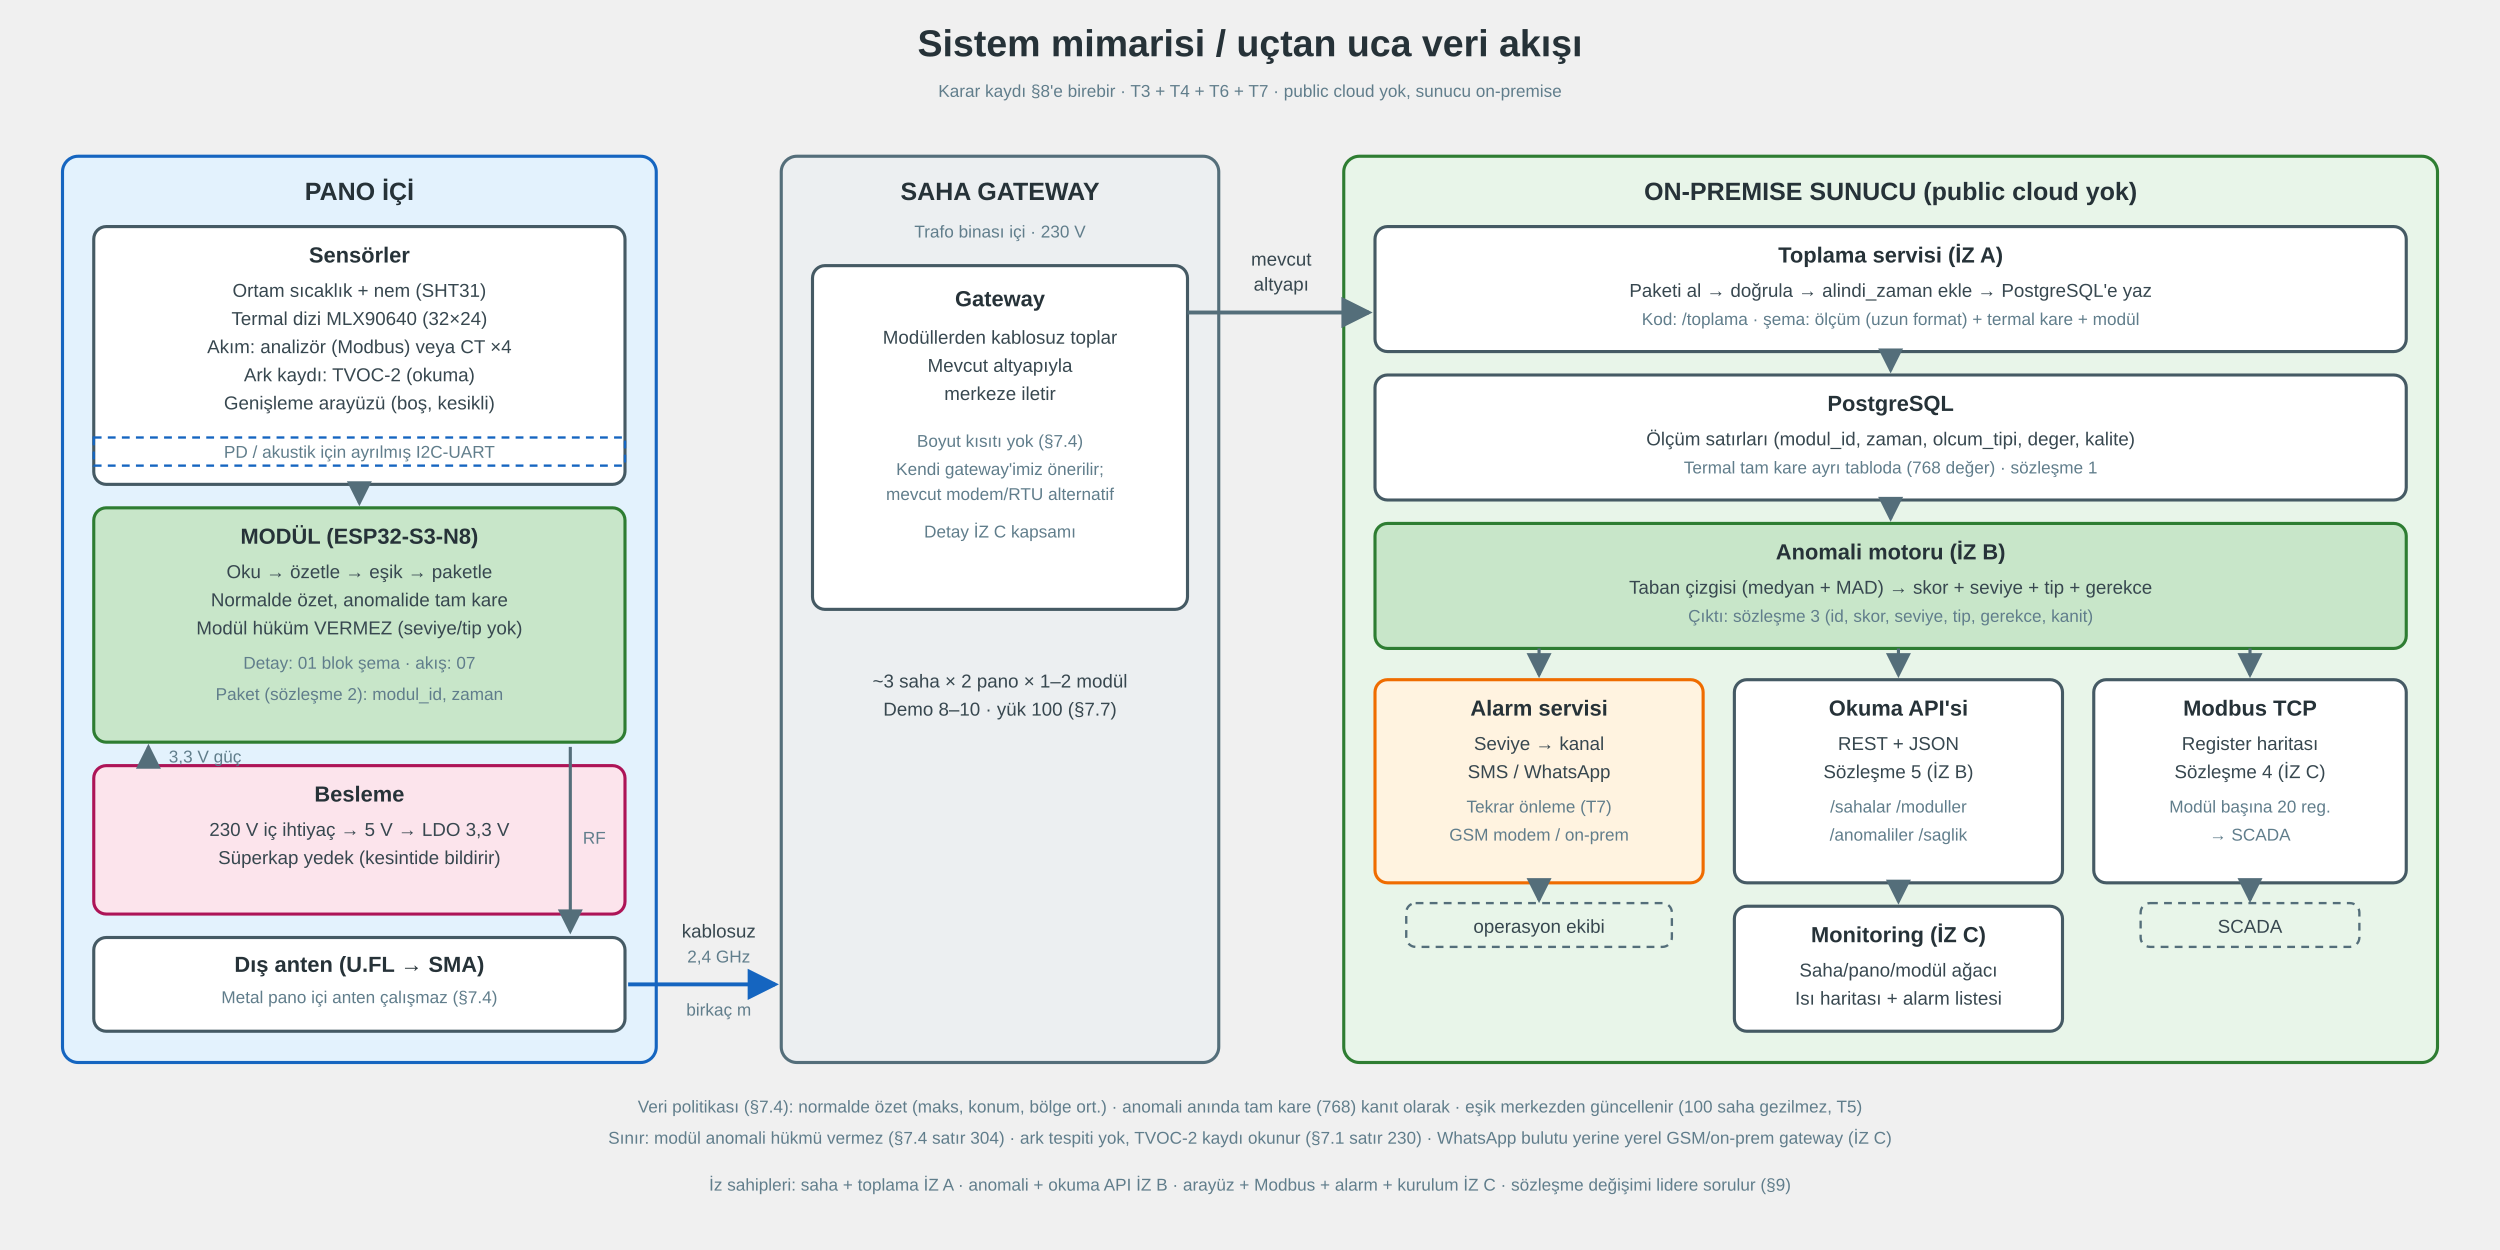
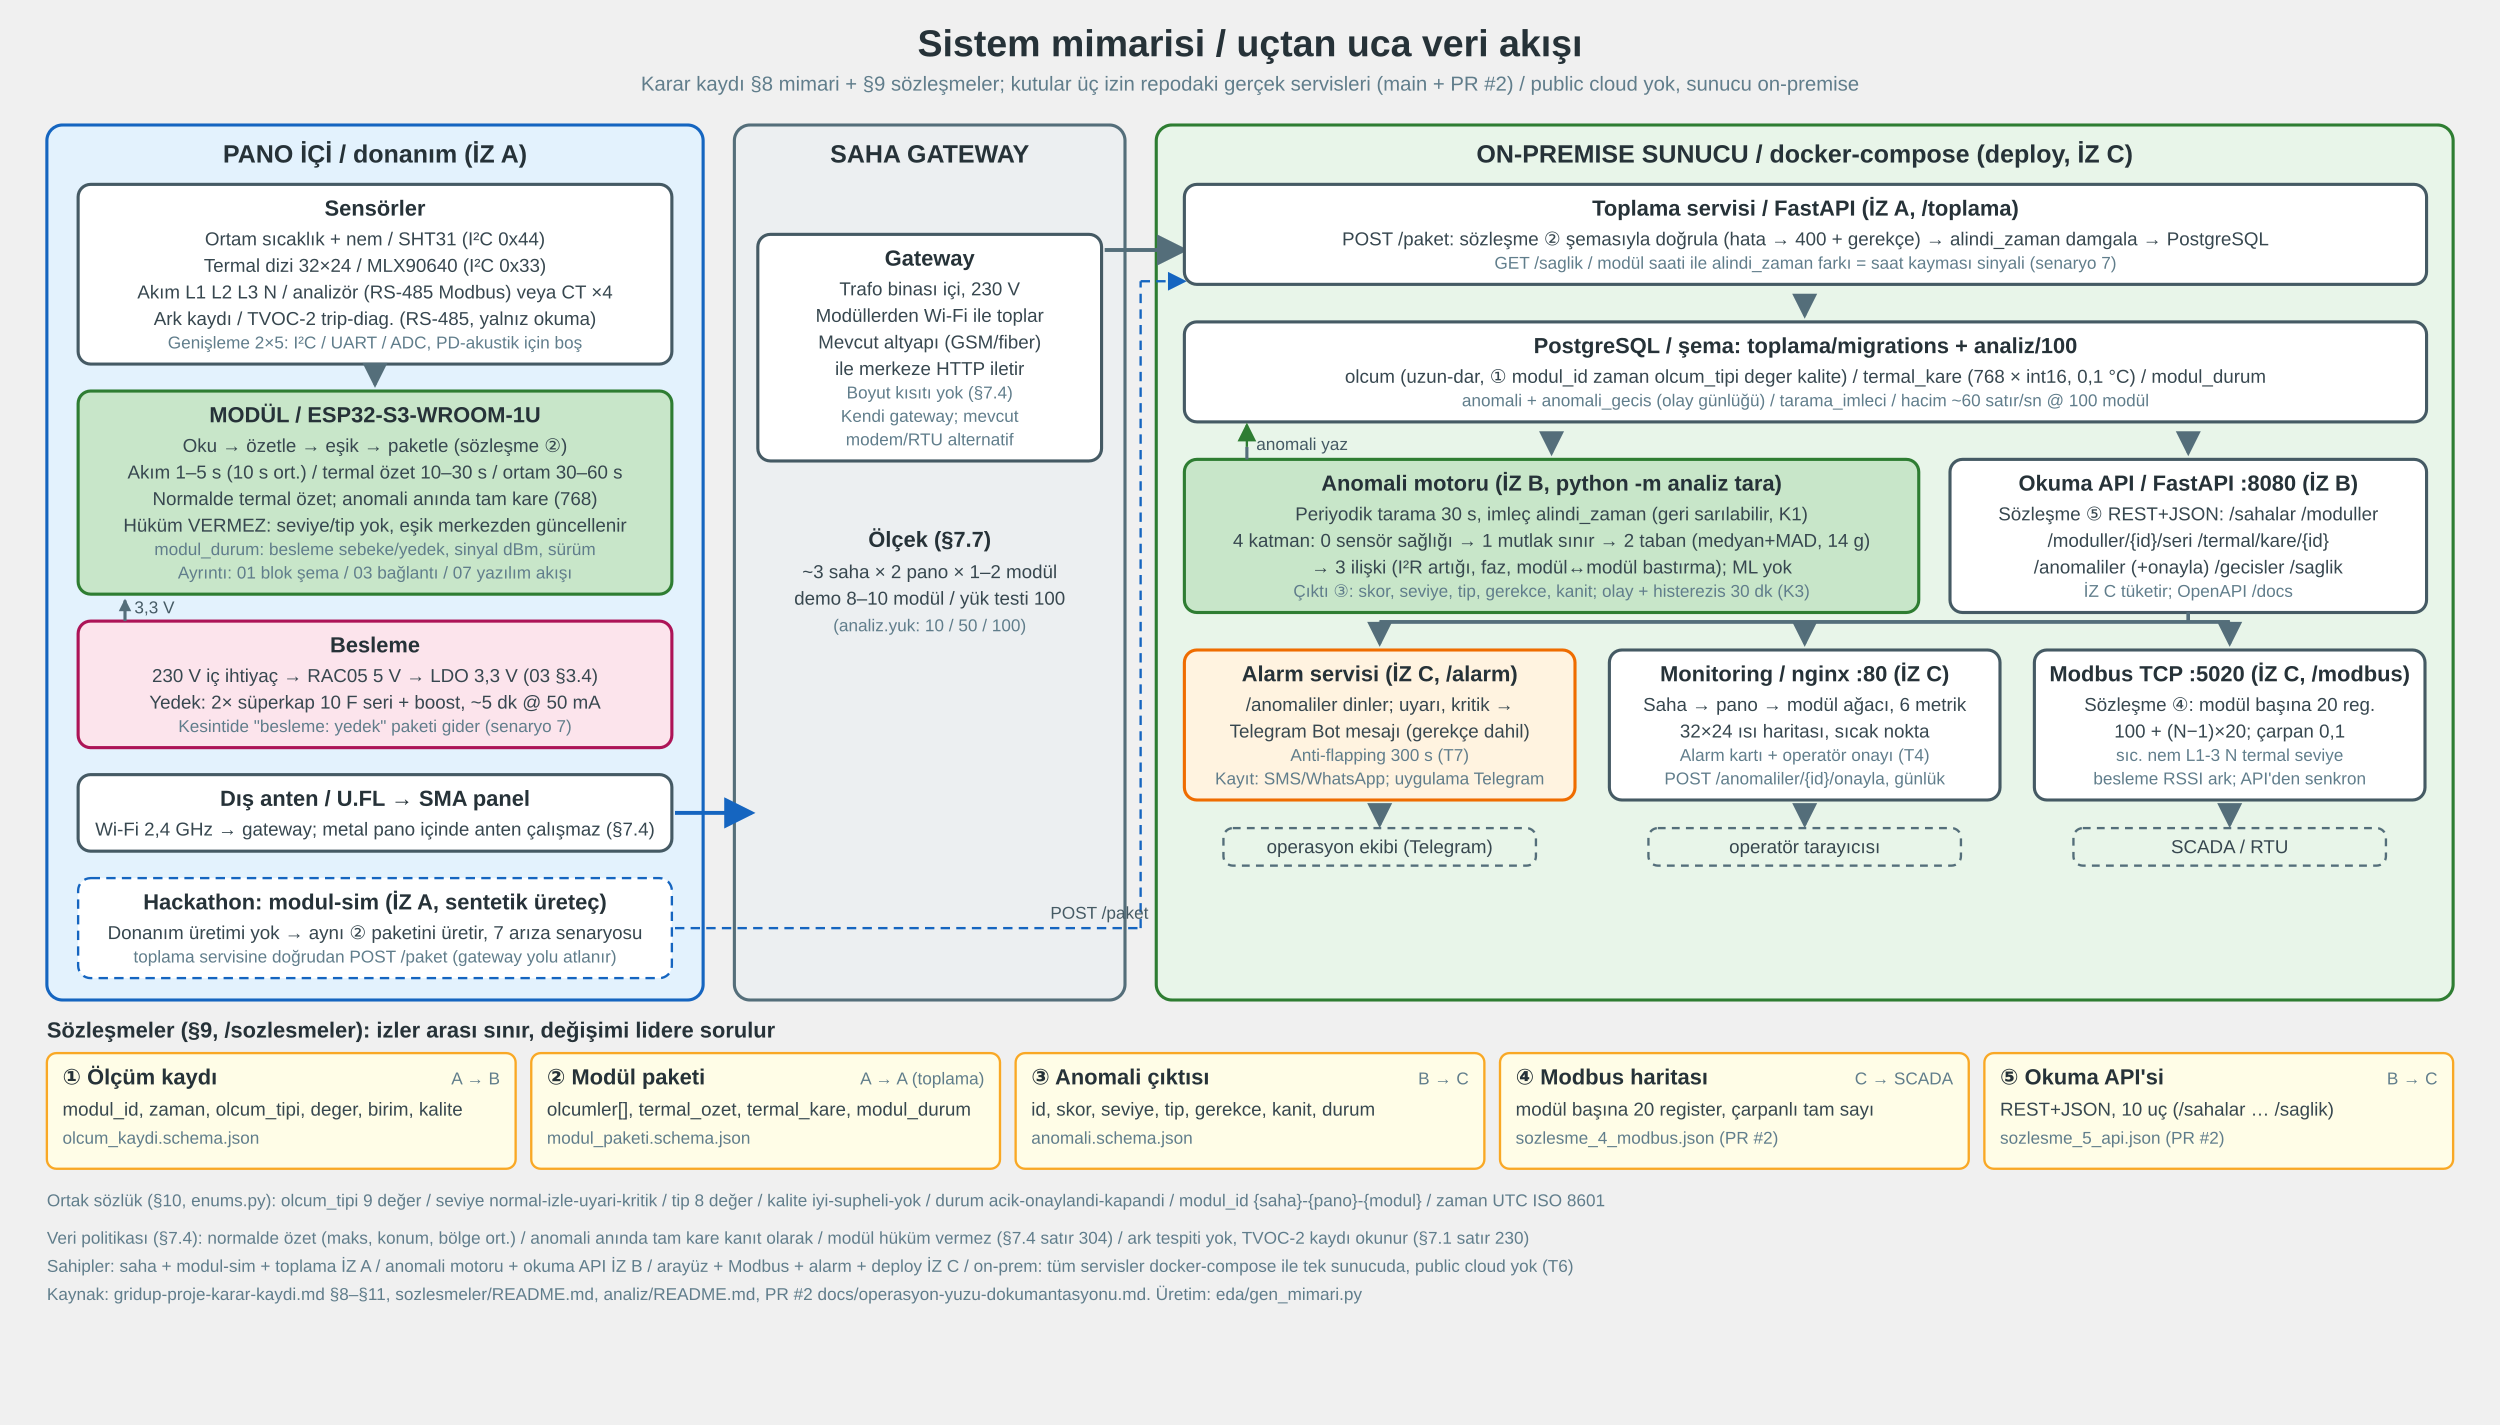
- <svg xmlns="http://www.w3.org/2000/svg" viewBox="0 0 1600 800" width="100%" style="max-width:1200px;background:#fff;font-family:Arial,Helvetica,sans-serif;font-size:13px">
+ <svg xmlns="http://www.w3.org/2000/svg" viewBox="0 0 1600 912" width="100%" style="max-width:1200px;background:#fff;font-family:Arial,Helvetica,sans-serif">
  <defs>
    <marker id="arr" markerWidth="10" markerHeight="10" refX="7" refY="4" orient="auto">
      <path d="M0,0 L8,4 L0,8 z" fill="#546e7a" />
    </marker>
    <marker id="arrB" markerWidth="10" markerHeight="10" refX="7" refY="4" orient="auto">
      <path d="M0,0 L8,4 L0,8 z" fill="#1565c0" />
    </marker>
+     <marker id="arrG" markerWidth="10" markerHeight="10" refX="7" refY="4" orient="auto">
+       <path d="M0,0 L8,4 L0,8 z" fill="#2e7d32" />
+     </marker>
+     <marker id="arrO" markerWidth="10" markerHeight="10" refX="7" refY="4" orient="auto">
+       <path d="M0,0 L8,4 L0,8 z" fill="#ef6c00" />
+     </marker>
  </defs>
  <style>
-     .card{fill:#fafafa;stroke:#90a4ae;stroke-width:2}
+     text{font-family:Arial,Helvetica,sans-serif}
+     .baslik{font-size:24px;font-weight:700;fill:#263238}
+     .alt{font-size:13px;fill:#607d8b}
+     .zh{font-size:16px;font-weight:700;fill:#263238}
    .t{font-size:14px;font-weight:700;fill:#263238}
    .s{font-size:12px;fill:#37474f}
    .r{font-size:11px;fill:#607d8b}
+     .w{font-size:11px;font-weight:700;fill:#c62828}
    .zoneP{fill:#e3f2fd;stroke:#1565c0;stroke-width:2}
    .zoneG{fill:#eceff1;stroke:#546e7a;stroke-width:2}
    .zoneS{fill:#e8f5e9;stroke:#2e7d32;stroke-width:2}
+     .boxIc{fill:#ffffff;stroke:#455a64;stroke-width:2}
    .boxMcu{fill:#c8e6c9;stroke:#2e7d32;stroke-width:2}
    .boxGuc{fill:#fce4ec;stroke:#ad1457;stroke-width:2}
-     .boxIc{fill:#ffffff;stroke:#455a64;stroke-width:2}
    .boxOut{fill:#fff3e0;stroke:#ef6c00;stroke-width:2}
+     .boxSim{fill:#ffffff;stroke:#1565c0;stroke-width:1.5;stroke-dasharray:6 4}
+     .boxSoz{fill:#fffde7;stroke:#f9a825;stroke-width:1.5}
    .actor{fill:none;stroke:#546e7a;stroke-width:1.5;stroke-dasharray:5 4}
-     .zh{font-size:16px;font-weight:700;fill:#263238}
+     .lbl{font-size:11px;fill:#455a64}
  </style>
-   <rect x="40" y="100" width="380" height="580" rx="10" class="zoneP" />
-   <rect x="60" y="145" width="340" height="165" rx="8" class="boxIc" />
-   <rect x="60" y="280" width="340" height="18" rx="0" fill="none" stroke="#1565c0" stroke-width="1.5" stroke-dasharray="5 4" />
-   <rect x="60" y="325" width="340" height="150" rx="8" class="boxMcu" />
-   <rect x="60" y="490" width="340" height="95" rx="8" class="boxGuc" />
-   <rect x="60" y="600" width="340" height="60" rx="8" class="boxIc" />
-   <rect x="500" y="100" width="280" height="580" rx="10" class="zoneG" />
-   <rect x="520" y="170" width="240" height="220" rx="8" class="boxIc" />
-   <rect x="860" y="100" width="700" height="580" rx="10" class="zoneS" />
-   <rect x="880" y="145" width="660" height="80" rx="8" class="boxIc" />
-   <rect x="880" y="240" width="660" height="80" rx="8" class="boxIc" />
-   <rect x="880" y="335" width="660" height="80" rx="8" class="boxMcu" />
-   <rect x="880" y="435" width="210" height="130" rx="8" class="boxOut" />
-   <rect x="1110" y="435" width="210" height="130" rx="8" class="boxIc" />
-   <rect x="1340" y="435" width="200" height="130" rx="8" class="boxIc" />
-   <rect x="1110" y="580" width="210" height="80" rx="8" class="boxIc" />
-   <rect x="900" y="578" width="170" height="28" rx="6" class="actor" />
-   <rect x="1370" y="578" width="140" height="28" rx="6" class="actor" />
-   <line x1="230" y1="310" x2="230" y2="322" stroke="#546e7a" stroke-width="2" marker-end="url(#arr)" />
-   <line x1="95" y1="490" x2="95" y2="478" stroke="#ad1457" stroke-width="2" marker-end="url(#arr)" />
-   <line x1="365" y1="478" x2="365" y2="596" stroke="#546e7a" stroke-width="2" marker-end="url(#arr)" />
-   <line x1="402" y1="630" x2="496" y2="630" stroke="#1565c0" stroke-width="2.5" marker-end="url(#arrB)" />
-   <line x1="760" y1="200" x2="876" y2="200" stroke="#546e7a" stroke-width="2.5" marker-end="url(#arr)" />
-   <line x1="1210" y1="225" x2="1210" y2="237" stroke="#546e7a" stroke-width="2" marker-end="url(#arr)" />
-   <line x1="1210" y1="320" x2="1210" y2="332" stroke="#546e7a" stroke-width="2" marker-end="url(#arr)" />
-   <line x1="985" y1="415" x2="985" y2="432" stroke="#546e7a" stroke-width="2" marker-end="url(#arr)" />
-   <line x1="1215" y1="415" x2="1215" y2="432" stroke="#546e7a" stroke-width="2" marker-end="url(#arr)" />
-   <line x1="1440" y1="415" x2="1440" y2="432" stroke="#546e7a" stroke-width="2" marker-end="url(#arr)" />
-   <line x1="1215" y1="565" x2="1215" y2="577" stroke="#546e7a" stroke-width="2" marker-end="url(#arr)" />
-   <line x1="985" y1="565" x2="985" y2="576" stroke="#546e7a" stroke-width="2" marker-end="url(#arr)" />
-   <line x1="1440" y1="565" x2="1440" y2="576" stroke="#546e7a" stroke-width="2" marker-end="url(#arr)" />
-   <text x="800" y="36" text-anchor="middle" font-size="24" font-weight="700" fill="#263238">Sistem mimarisi / uçtan uca veri akışı</text>
-   <text x="800" y="62" text-anchor="middle" class="r">Karar kaydı §8'e birebir · T3 + T4 + T6 + T7 · public cloud yok, sunucu on-premise</text>
-   <text x="230" y="128" text-anchor="middle" class="zh">PANO İÇİ</text>
-   <text x="230" y="168" text-anchor="middle" class="t">Sensörler</text>
-   <text x="230" y="190" text-anchor="middle" class="s">Ortam sıcaklık + nem (SHT31)</text>
-   <text x="230" y="208" text-anchor="middle" class="s">Termal dizi MLX90640 (32×24)</text>
-   <text x="230" y="226" text-anchor="middle" class="s">Akım: analizör (Modbus) veya CT ×4</text>
-   <text x="230" y="244" text-anchor="middle" class="s">Ark kaydı: TVOC-2 (okuma)</text>
-   <text x="230" y="262" text-anchor="middle" class="s">Genişleme arayüzü (boş, kesikli)</text>
-   <text x="230" y="293" text-anchor="middle" class="r">PD / akustik için ayrılmış I2C-UART</text>
-   <text x="230" y="348" text-anchor="middle" class="t">MODÜL (ESP32-S3-N8)</text>
-   <text x="230" y="370" text-anchor="middle" class="s">Oku → özetle → eşik → paketle</text>
-   <text x="230" y="388" text-anchor="middle" class="s">Normalde özet, anomalide tam kare</text>
-   <text x="230" y="406" text-anchor="middle" class="s">Modül hüküm VERMEZ (seviye/tip yok)</text>
-   <text x="230" y="428" text-anchor="middle" class="r">Detay: 01 blok şema · akış: 07</text>
-   <text x="230" y="448" text-anchor="middle" class="r">Paket (sözleşme 2): modul_id, zaman</text>
-   <text x="230" y="513" text-anchor="middle" class="t">Besleme</text>
-   <text x="230" y="535" text-anchor="middle" class="s">230 V iç ihtiyaç → 5 V → LDO 3,3 V</text>
-   <text x="230" y="553" text-anchor="middle" class="s">Süperkap yedek (kesintide bildirir)</text>
-   <text x="108" y="488" text-anchor="start" class="r">3,3 V güç</text>
-   <text x="230" y="622" text-anchor="middle" class="t">Dış anten (U.FL → SMA)</text>
-   <text x="230" y="642" text-anchor="middle" class="r">Metal pano içi anten çalışmaz (§7.4)</text>
-   <text x="373" y="540" text-anchor="start" class="r">RF</text>
-   <text x="460" y="600" text-anchor="middle" class="s">kablosuz</text>
-   <text x="460" y="616" text-anchor="middle" class="r">2,4 GHz</text>
-   <text x="460" y="650" text-anchor="middle" class="r">birkaç m</text>
-   <text x="640" y="128" text-anchor="middle" class="zh">SAHA GATEWAY</text>
-   <text x="640" y="152" text-anchor="middle" class="r">Trafo binası içi · 230 V</text>
-   <text x="640" y="196" text-anchor="middle" class="t">Gateway</text>
-   <text x="640" y="220" text-anchor="middle" class="s">Modüllerden kablosuz toplar</text>
-   <text x="640" y="238" text-anchor="middle" class="s">Mevcut altyapıyla</text>
-   <text x="640" y="256" text-anchor="middle" class="s">merkeze iletir</text>
-   <text x="640" y="286" text-anchor="middle" class="r">Boyut kısıtı yok (§7.4)</text>
-   <text x="640" y="304" text-anchor="middle" class="r">Kendi gateway'imiz önerilir;</text>
-   <text x="640" y="320" text-anchor="middle" class="r">mevcut modem/RTU alternatif</text>
-   <text x="640" y="344" text-anchor="middle" class="r">Detay İZ C kapsamı</text>
-   <text x="640" y="440" text-anchor="middle" class="s">~3 saha × 2 pano × 1–2 modül</text>
-   <text x="640" y="458" text-anchor="middle" class="s">Demo 8–10 · yük 100 (§7.7)</text>
-   <text x="820" y="170" text-anchor="middle" class="s">mevcut</text>
-   <text x="820" y="186" text-anchor="middle" class="s">altyapı</text>
-   <text x="1210" y="128" text-anchor="middle" class="zh">ON-PREMISE SUNUCU (public cloud yok)</text>
-   <text x="1210" y="168" text-anchor="middle" class="t">Toplama servisi (İZ A)</text>
-   <text x="1210" y="190" text-anchor="middle" class="s">Paketi al → doğrula → alindi_zaman ekle → PostgreSQL'e yaz</text>
-   <text x="1210" y="208" text-anchor="middle" class="r">Kod: /toplama · şema: ölçüm (uzun format) + termal kare + modül</text>
-   <text x="1210" y="263" text-anchor="middle" class="t">PostgreSQL</text>
-   <text x="1210" y="285" text-anchor="middle" class="s">Ölçüm satırları (modul_id, zaman, olcum_tipi, deger, kalite)</text>
-   <text x="1210" y="303" text-anchor="middle" class="r">Termal tam kare ayrı tabloda (768 değer) · sözleşme 1</text>
-   <text x="1210" y="358" text-anchor="middle" class="t">Anomali motoru (İZ B)</text>
-   <text x="1210" y="380" text-anchor="middle" class="s">Taban çizgisi (medyan + MAD) → skor + seviye + tip + gerekce</text>
-   <text x="1210" y="398" text-anchor="middle" class="r">Çıktı: sözleşme 3 (id, skor, seviye, tip, gerekce, kanit)</text>
-   <text x="985" y="458" text-anchor="middle" class="t">Alarm servisi</text>
-   <text x="985" y="480" text-anchor="middle" class="s">Seviye → kanal</text>
-   <text x="985" y="498" text-anchor="middle" class="s">SMS / WhatsApp</text>
-   <text x="985" y="520" text-anchor="middle" class="r">Tekrar önleme (T7)</text>
-   <text x="985" y="538" text-anchor="middle" class="r">GSM modem / on-prem</text>
-   <text x="1215" y="458" text-anchor="middle" class="t">Okuma API'si</text>
-   <text x="1215" y="480" text-anchor="middle" class="s">REST + JSON</text>
-   <text x="1215" y="498" text-anchor="middle" class="s">Sözleşme 5 (İZ B)</text>
-   <text x="1215" y="520" text-anchor="middle" class="r">/sahalar /moduller</text>
-   <text x="1215" y="538" text-anchor="middle" class="r">/anomaliler /saglik</text>
-   <text x="1440" y="458" text-anchor="middle" class="t">Modbus TCP</text>
-   <text x="1440" y="480" text-anchor="middle" class="s">Register haritası</text>
-   <text x="1440" y="498" text-anchor="middle" class="s">Sözleşme 4 (İZ C)</text>
-   <text x="1440" y="520" text-anchor="middle" class="r">Modül başına 20 reg.</text>
-   <text x="1440" y="538" text-anchor="middle" class="r">→ SCADA</text>
-   <text x="1215" y="603" text-anchor="middle" class="t">Monitoring (İZ C)</text>
-   <text x="1215" y="625" text-anchor="middle" class="s">Saha/pano/modül ağacı</text>
-   <text x="1215" y="643" text-anchor="middle" class="s">Isı haritası + alarm listesi</text>
-   <text x="985" y="597" text-anchor="middle" class="s">operasyon ekibi</text>
-   <text x="1440" y="597" text-anchor="middle" class="s">SCADA</text>
-   <text x="800" y="712" text-anchor="middle" class="r">Veri politikası (§7.4): normalde özet (maks, konum, bölge ort.) · anomali anında tam kare (768) kanıt olarak · eşik merkezden güncellenir (100 saha gezilmez, T5)</text>
-   <text x="800" y="732" text-anchor="middle" class="r">Sınır: modül anomali hükmü vermez (§7.4 satır 304) · ark tespiti yok, TVOC-2 kaydı okunur (§7.1 satır 230) · WhatsApp bulutu yerine yerel GSM/on-prem gateway (İZ C)</text>
-   <text x="800" y="762" text-anchor="middle" class="r">İz sahipleri: saha + toplama İZ A · anomali + okuma API İZ B · arayüz + Modbus + alarm + kurulum İZ C · sözleşme değişimi lidere sorulur (§9)</text>
+   <text x="800" y="36" text-anchor="middle" class="baslik">Sistem mimarisi / uçtan uca veri akışı</text>
+   <text x="800" y="58" text-anchor="middle" class="alt">Karar kaydı §8 mimari + §9 sözleşmeler; kutular üç izin repodaki gerçek servisleri (main + PR #2) / public cloud yok, sunucu on-premise</text>
+   <rect x="30" y="80" width="420" height="560" rx="10" class="zoneP" />
+   <rect x="470" y="80" width="250" height="560" rx="10" class="zoneG" />
+   <rect x="740" y="80" width="830" height="560" rx="10" class="zoneS" />
+   <text x="240" y="104" text-anchor="middle" class="zh">PANO İÇİ / donanım (İZ A)</text>
+   <text x="595" y="104" text-anchor="middle" class="zh">SAHA GATEWAY</text>
+   <text x="1155" y="104" text-anchor="middle" class="zh">ON-PREMISE SUNUCU / docker-compose (deploy, İZ C)</text>
+   <rect x="50" y="118" width="380" height="115" rx="8" class="boxIc" />
+   <text x="240.0" y="138" text-anchor="middle" class="t">Sensörler</text>
+   <text x="240.0" y="157" text-anchor="middle" class="s">Ortam sıcaklık + nem / SHT31 (I²C 0x44)</text>
+   <text x="240.0" y="174" text-anchor="middle" class="s">Termal dizi 32×24 / MLX90640 (I²C 0x33)</text>
+   <text x="240.0" y="191" text-anchor="middle" class="s">Akım L1 L2 L3 N / analizör (RS-485 Modbus) veya CT ×4</text>
+   <text x="240.0" y="208" text-anchor="middle" class="s">Ark kaydı / TVOC-2 trip-diag. (RS-485, yalnız okuma)</text>
+   <text x="240.0" y="223" text-anchor="middle" class="r">Genişleme 2×5: I²C / UART / ADC, PD-akustik için boş</text>
+   <line x1="240" y1="237.0" x2="240" y2="246.25" stroke="#546e7a" stroke-width="2" marker-end="url(#arr)" />
+   <rect x="50" y="250.25" width="380" height="130" rx="8" class="boxMcu" />
+   <text x="240.0" y="270.25" text-anchor="middle" class="t">MODÜL / ESP32-S3-WROOM-1U</text>
+   <text x="240.0" y="289.25" text-anchor="middle" class="s">Oku → özetle → eşik → paketle (sözleşme ②)</text>
+   <text x="240.0" y="306.25" text-anchor="middle" class="s">Akım 1–5 s (10 s ort.) / termal özet 10–30 s / ortam 30–60 s</text>
+   <text x="240.0" y="323.25" text-anchor="middle" class="s">Normalde termal özet; anomali anında tam kare (768)</text>
+   <text x="240.0" y="340.25" text-anchor="middle" class="s">Hüküm VERMEZ: seviye/tip yok, eşik merkezden güncellenir</text>
+   <text x="240.0" y="355.25" text-anchor="middle" class="r">modul_durum: besleme sebeke/yedek, sinyal dBm, sürüm</text>
+   <text x="240.0" y="370.25" text-anchor="middle" class="r">Ayrıntı: 01 blok şema / 03 bağlantı / 07 yazılım akışı</text>
+   <rect x="50" y="397.5" width="380" height="81" rx="8" class="boxGuc" />
+   <text x="240.0" y="417.5" text-anchor="middle" class="t">Besleme</text>
+   <text x="240.0" y="436.5" text-anchor="middle" class="s">230 V iç ihtiyaç → RAC05 5 V → LDO 3,3 V (03 §3.4)</text>
+   <text x="240.0" y="453.5" text-anchor="middle" class="s">Yedek: 2× süperkap 10 F seri + boost, ~5 dk @ 50 mA</text>
+   <text x="240.0" y="468.5" text-anchor="middle" class="r">Kesintide "besleme: yedek" paketi gider (senaryo 7)</text>
+   <rect x="50" y="495.75" width="380" height="49" rx="8" class="boxIc" />
+   <text x="240.0" y="515.75" text-anchor="middle" class="t">Dış anten / U.FL → SMA panel</text>
+   <text x="240.0" y="534.75" text-anchor="middle" class="s">Wi-Fi 2,4 GHz → gateway; metal pano içinde anten çalışmaz (§7.4)</text>
+   <rect x="50" y="562.0" width="380" height="64" rx="8" class="boxSim" />
+   <text x="240.0" y="582.0" text-anchor="middle" class="t">Hackathon: modul-sim (İZ A, sentetik üreteç)</text>
+   <text x="240.0" y="601.0" text-anchor="middle" class="s">Donanım üretimi yok → aynı ② paketini üretir, 7 arıza senaryosu</text>
+   <text x="240.0" y="616.0" text-anchor="middle" class="r">toplama servisine doğrudan POST /paket (gateway yolu atlanır)</text>
+   <line x1="80" y1="397.5" x2="80" y2="384.25" stroke="#546e7a" stroke-width="2" />
+   <line x1="80" y1="384.25" x2="80" y2="384.15" stroke="#ad1457" stroke-width="1" marker-end="url(#arr)" />
+   <text x="86" y="392.5" text-anchor="start" class="lbl">3,3 V</text>
+   <rect x="485" y="150" width="220" height="145" rx="8" class="boxIc" />
+   <text x="595.0" y="170" text-anchor="middle" class="t">Gateway</text>
+   <text x="595.0" y="189" text-anchor="middle" class="s">Trafo binası içi, 230 V</text>
+   <text x="595.0" y="206" text-anchor="middle" class="s">Modüllerden Wi-Fi ile toplar</text>
+   <text x="595.0" y="223" text-anchor="middle" class="s">Mevcut altyapı (GSM/fiber)</text>
+   <text x="595.0" y="240" text-anchor="middle" class="s">ile merkeze HTTP iletir</text>
+   <text x="595.0" y="255" text-anchor="middle" class="r">Boyut kısıtı yok (§7.4)</text>
+   <text x="595.0" y="270" text-anchor="middle" class="r">Kendi gateway; mevcut</text>
+   <text x="595.0" y="285" text-anchor="middle" class="r">modem/RTU alternatif</text>
+   <text x="595" y="350" text-anchor="middle" class="t">Ölçek (§7.7)</text>
+   <text x="595" y="370" text-anchor="middle" class="s">~3 saha × 2 pano × 1–2 modül</text>
+   <text x="595" y="387" text-anchor="middle" class="s">demo 8–10 modül / yük testi 100</text>
+   <text x="595" y="404" text-anchor="middle" class="r">(analiz.yuk: 10 / 50 / 100)</text>
+   <line x1="432" y1="520.25" x2="481" y2="520.25" stroke="#1565c0" stroke-width="2.5" marker-end="url(#arrB)" />
+   <line x1="707" y1="160" x2="758" y2="160" stroke="#546e7a" stroke-width="2.5" marker-end="url(#arr)" />
+   <line x1="432" y1="594.0" x2="730" y2="594.0" stroke="#1565c0" stroke-width="1.5" stroke-dasharray="6 4" />
+   <line x1="730" y1="594.0" x2="730" y2="180" stroke="#1565c0" stroke-width="1.5" stroke-dasharray="6 4" />
+   <line x1="730" y1="180" x2="758" y2="180" stroke="#1565c0" stroke-width="1.5" stroke-dasharray="6 4" marker-end="url(#arrB)" />
+   <text x="735" y="588.0" text-anchor="end" class="lbl">POST /paket</text>
+   <rect x="758" y="118" width="795" height="64" rx="8" class="boxIc" />
+   <text x="1155.5" y="138" text-anchor="middle" class="t">Toplama servisi / FastAPI (İZ A, /toplama)</text>
+   <text x="1155.5" y="157" text-anchor="middle" class="s">POST /paket: sözleşme ② şemasıyla doğrula (hata → 400 + gerekçe) → alindi_zaman damgala → PostgreSQL</text>
+   <text x="1155.5" y="172" text-anchor="middle" class="r">GET /saglik / modül saati ile alindi_zaman farkı = saat kayması sinyali (senaryo 7)</text>
+   <line x1="1155" y1="190" x2="1155" y2="202" stroke="#546e7a" stroke-width="2" marker-end="url(#arr)" />
+   <rect x="758" y="206" width="795" height="64" rx="8" class="boxIc" />
+   <text x="1155.5" y="226" text-anchor="middle" class="t">PostgreSQL / şema: toplama/migrations + analiz/100</text>
+   <text x="1155.5" y="245" text-anchor="middle" class="s">olcum (uzun-dar, ① modul_id zaman olcum_tipi deger kalite) / termal_kare (768 × int16, 0,1 °C) / modul_durum</text>
+   <text x="1155.5" y="260" text-anchor="middle" class="r">anomali + anomali_gecis (olay günlüğü) / tarama_imleci / hacim ~60 satır/sn @ 100 modül</text>
+   <line x1="993.0" y1="278" x2="993.0" y2="290" stroke="#546e7a" stroke-width="2" marker-end="url(#arr)" />
+   <line x1="1400.5" y1="278" x2="1400.5" y2="290" stroke="#546e7a" stroke-width="2" marker-end="url(#arr)" />
+   <rect x="758" y="294" width="470" height="98" rx="8" class="boxMcu" />
+   <text x="993.0" y="314" text-anchor="middle" class="t">Anomali motoru (İZ B, python -m analiz tara)</text>
+   <text x="993.0" y="333" text-anchor="middle" class="s">Periyodik tarama 30 s, imleç alindi_zaman (geri sarılabilir, K1)</text>
+   <text x="993.0" y="350" text-anchor="middle" class="s">4 katman: 0 sensör sağlığı → 1 mutlak sınır → 2 taban (medyan+MAD, 14 g)</text>
+   <text x="993.0" y="367" text-anchor="middle" class="s">→ 3 ilişki (I²R artığı, faz, modül↔modül bastırma); ML yok</text>
+   <text x="993.0" y="382" text-anchor="middle" class="r">Çıktı ③: skor, seviye, tip, gerekce, kanit; olay + histerezis 30 dk (K3)</text>
+   <rect x="1248" y="294" width="305" height="98" rx="8" class="boxIc" />
+   <text x="1400.5" y="314" text-anchor="middle" class="t">Okuma API / FastAPI :8080 (İZ B)</text>
+   <text x="1400.5" y="333" text-anchor="middle" class="s">Sözleşme ⑤ REST+JSON: /sahalar /moduller</text>
+   <text x="1400.5" y="350" text-anchor="middle" class="s">/moduller/{id}/seri /termal/kare/{id}</text>
+   <text x="1400.5" y="367" text-anchor="middle" class="s">/anomaliler (+onayla) /gecisler /saglik</text>
+   <text x="1400.5" y="382" text-anchor="middle" class="r">İZ C tüketir; OpenAPI /docs</text>
+   <line x1="798" y1="294" x2="798" y2="286" stroke="#546e7a" stroke-width="2" />
+   <line x1="798" y1="286" x2="798" y2="272" stroke="#2e7d32" stroke-width="1.5" marker-end="url(#arrG)" />
+   <text x="804" y="288" text-anchor="start" class="lbl">anomali yaz</text>
+   <line x1="1400.5" y1="392" x2="1400.5" y2="398" stroke="#546e7a" stroke-width="2" />
+   <line x1="883.0" y1="398" x2="1427.0" y2="398" stroke="#546e7a" stroke-width="2" />
+   <line x1="883.0" y1="398" x2="883.0" y2="412" stroke="#546e7a" stroke-width="2" marker-end="url(#arr)" />
+   <line x1="1400.5" y1="392" x2="1400.5" y2="398" stroke="#546e7a" stroke-width="2" />
+   <line x1="883.0" y1="398" x2="1427.0" y2="398" stroke="#546e7a" stroke-width="2" />
+   <line x1="1155.0" y1="398" x2="1155.0" y2="412" stroke="#546e7a" stroke-width="2" marker-end="url(#arr)" />
+   <line x1="1400.5" y1="392" x2="1400.5" y2="398" stroke="#546e7a" stroke-width="2" />
+   <line x1="883.0" y1="398" x2="1427.0" y2="398" stroke="#546e7a" stroke-width="2" />
+   <line x1="1427.0" y1="398" x2="1427.0" y2="412" stroke="#546e7a" stroke-width="2" marker-end="url(#arr)" />
+   <rect x="758" y="416" width="250" height="96" rx="8" class="boxOut" />
+   <text x="883.0" y="436" text-anchor="middle" class="t">Alarm servisi (İZ C, /alarm)</text>
+   <text x="883.0" y="455" text-anchor="middle" class="s">/anomaliler dinler; uyarı, kritik →</text>
+   <text x="883.0" y="472" text-anchor="middle" class="s">Telegram Bot mesajı (gerekçe dahil)</text>
+   <text x="883.0" y="487" text-anchor="middle" class="r">Anti-flapping 300 s (T7)</text>
+   <text x="883.0" y="502" text-anchor="middle" class="r">Kayıt: SMS/WhatsApp; uygulama Telegram</text>
+   <rect x="1030" y="416" width="250" height="96" rx="8" class="boxIc" />
+   <text x="1155.0" y="436" text-anchor="middle" class="t">Monitoring / nginx :80 (İZ C)</text>
+   <text x="1155.0" y="455" text-anchor="middle" class="s">Saha → pano → modül ağacı, 6 metrik</text>
+   <text x="1155.0" y="472" text-anchor="middle" class="s">32×24 ısı haritası, sıcak nokta</text>
+   <text x="1155.0" y="487" text-anchor="middle" class="r">Alarm kartı + operatör onayı (T4)</text>
+   <text x="1155.0" y="502" text-anchor="middle" class="r">POST /anomaliler/{id}/onayla, günlük</text>
+   <rect x="1302" y="416" width="250" height="96" rx="8" class="boxIc" />
+   <text x="1427.0" y="436" text-anchor="middle" class="t">Modbus TCP :5020 (İZ C, /modbus)</text>
+   <text x="1427.0" y="455" text-anchor="middle" class="s">Sözleşme ④: modül başına 20 reg.</text>
+   <text x="1427.0" y="472" text-anchor="middle" class="s">100 + (N−1)×20; çarpan 0,1</text>
+   <text x="1427.0" y="487" text-anchor="middle" class="r">sıc. nem L1-3 N termal seviye</text>
+   <text x="1427.0" y="502" text-anchor="middle" class="r">besleme RSSI ark; API'den senkron</text>
+   <line x1="883.0" y1="518" x2="883.0" y2="528" stroke="#546e7a" stroke-width="2" marker-end="url(#arr)" />
+   <rect x="783" y="530" width="200" height="24" rx="6" class="actor" />
+   <text x="883.0" y="546" text-anchor="middle" class="s">operasyon ekibi (Telegram)</text>
+   <line x1="1155.0" y1="518" x2="1155.0" y2="528" stroke="#546e7a" stroke-width="2" marker-end="url(#arr)" />
+   <rect x="1055" y="530" width="200" height="24" rx="6" class="actor" />
+   <text x="1155.0" y="546" text-anchor="middle" class="s">operatör tarayıcısı</text>
+   <line x1="1427.0" y1="518" x2="1427.0" y2="528" stroke="#546e7a" stroke-width="2" marker-end="url(#arr)" />
+   <rect x="1327" y="530" width="200" height="24" rx="6" class="actor" />
+   <text x="1427.0" y="546" text-anchor="middle" class="s">SCADA / RTU</text>
+   <text x="30" y="664" text-anchor="start" class="t">Sözleşmeler (§9, /sozlesmeler): izler arası sınır, değişimi lidere sorulur</text>
+   <rect x="30" y="674" width="300" height="74" rx="6" class="boxSoz" />
+   <text x="40" y="694" text-anchor="start" class="t">① Ölçüm kaydı</text>
+   <text x="320" y="694" text-anchor="end" class="r">A → B</text>
+   <text x="40" y="714" text-anchor="start" class="s">modul_id, zaman, olcum_tipi, deger, birim, kalite</text>
+   <text x="40" y="732" text-anchor="start" class="r">olcum_kaydi.schema.json</text>
+   <rect x="340" y="674" width="300" height="74" rx="6" class="boxSoz" />
+   <text x="350" y="694" text-anchor="start" class="t">② Modül paketi</text>
+   <text x="630" y="694" text-anchor="end" class="r">A → A (toplama)</text>
+   <text x="350" y="714" text-anchor="start" class="s">olcumler[], termal_ozet, termal_kare, modul_durum</text>
+   <text x="350" y="732" text-anchor="start" class="r">modul_paketi.schema.json</text>
+   <rect x="650" y="674" width="300" height="74" rx="6" class="boxSoz" />
+   <text x="660" y="694" text-anchor="start" class="t">③ Anomali çıktısı</text>
+   <text x="940" y="694" text-anchor="end" class="r">B → C</text>
+   <text x="660" y="714" text-anchor="start" class="s">id, skor, seviye, tip, gerekce, kanit, durum</text>
+   <text x="660" y="732" text-anchor="start" class="r">anomali.schema.json</text>
+   <rect x="960" y="674" width="300" height="74" rx="6" class="boxSoz" />
+   <text x="970" y="694" text-anchor="start" class="t">④ Modbus haritası</text>
+   <text x="1250" y="694" text-anchor="end" class="r">C → SCADA</text>
+   <text x="970" y="714" text-anchor="start" class="s">modül başına 20 register, çarpanlı tam sayı</text>
+   <text x="970" y="732" text-anchor="start" class="r">sozlesme_4_modbus.json (PR #2)</text>
+   <rect x="1270" y="674" width="300" height="74" rx="6" class="boxSoz" />
+   <text x="1280" y="694" text-anchor="start" class="t">⑤ Okuma API'si</text>
+   <text x="1560" y="694" text-anchor="end" class="r">B → C</text>
+   <text x="1280" y="714" text-anchor="start" class="s">REST+JSON, 10 uç (/sahalar … /saglik)</text>
+   <text x="1280" y="732" text-anchor="start" class="r">sozlesme_5_api.json (PR #2)</text>
+   <text x="30" y="772" text-anchor="start" class="r">Ortak sözlük (§10, enums.py): olcum_tipi 9 değer / seviye normal-izle-uyari-kritik / tip 8 değer / kalite iyi-supheli-yok / durum acik-onaylandi-kapandi / modul_id {saha}-{pano}-{modul} / zaman UTC ISO 8601</text>
+   <text x="30" y="796" text-anchor="start" class="r">Veri politikası (§7.4): normalde özet (maks, konum, bölge ort.) / anomali anında tam kare kanıt olarak / modül hüküm vermez (§7.4 satır 304) / ark tespiti yok, TVOC-2 kaydı okunur (§7.1 satır 230)</text>
+   <text x="30" y="814" text-anchor="start" class="r">Sahipler: saha + modul-sim + toplama İZ A / anomali motoru + okuma API İZ B / arayüz + Modbus + alarm + deploy İZ C / on-prem: tüm servisler docker-compose ile tek sunucuda, public cloud yok (T6)</text>
+   <text x="30" y="832" text-anchor="start" class="r">Kaynak: gridup-proje-karar-kaydi.md §8–§11, sozlesmeler/README.md, analiz/README.md, PR #2 docs/operasyon-yuzu-dokumantasyonu.md. Üretim: eda/gen_mimari.py</text>
</svg>
